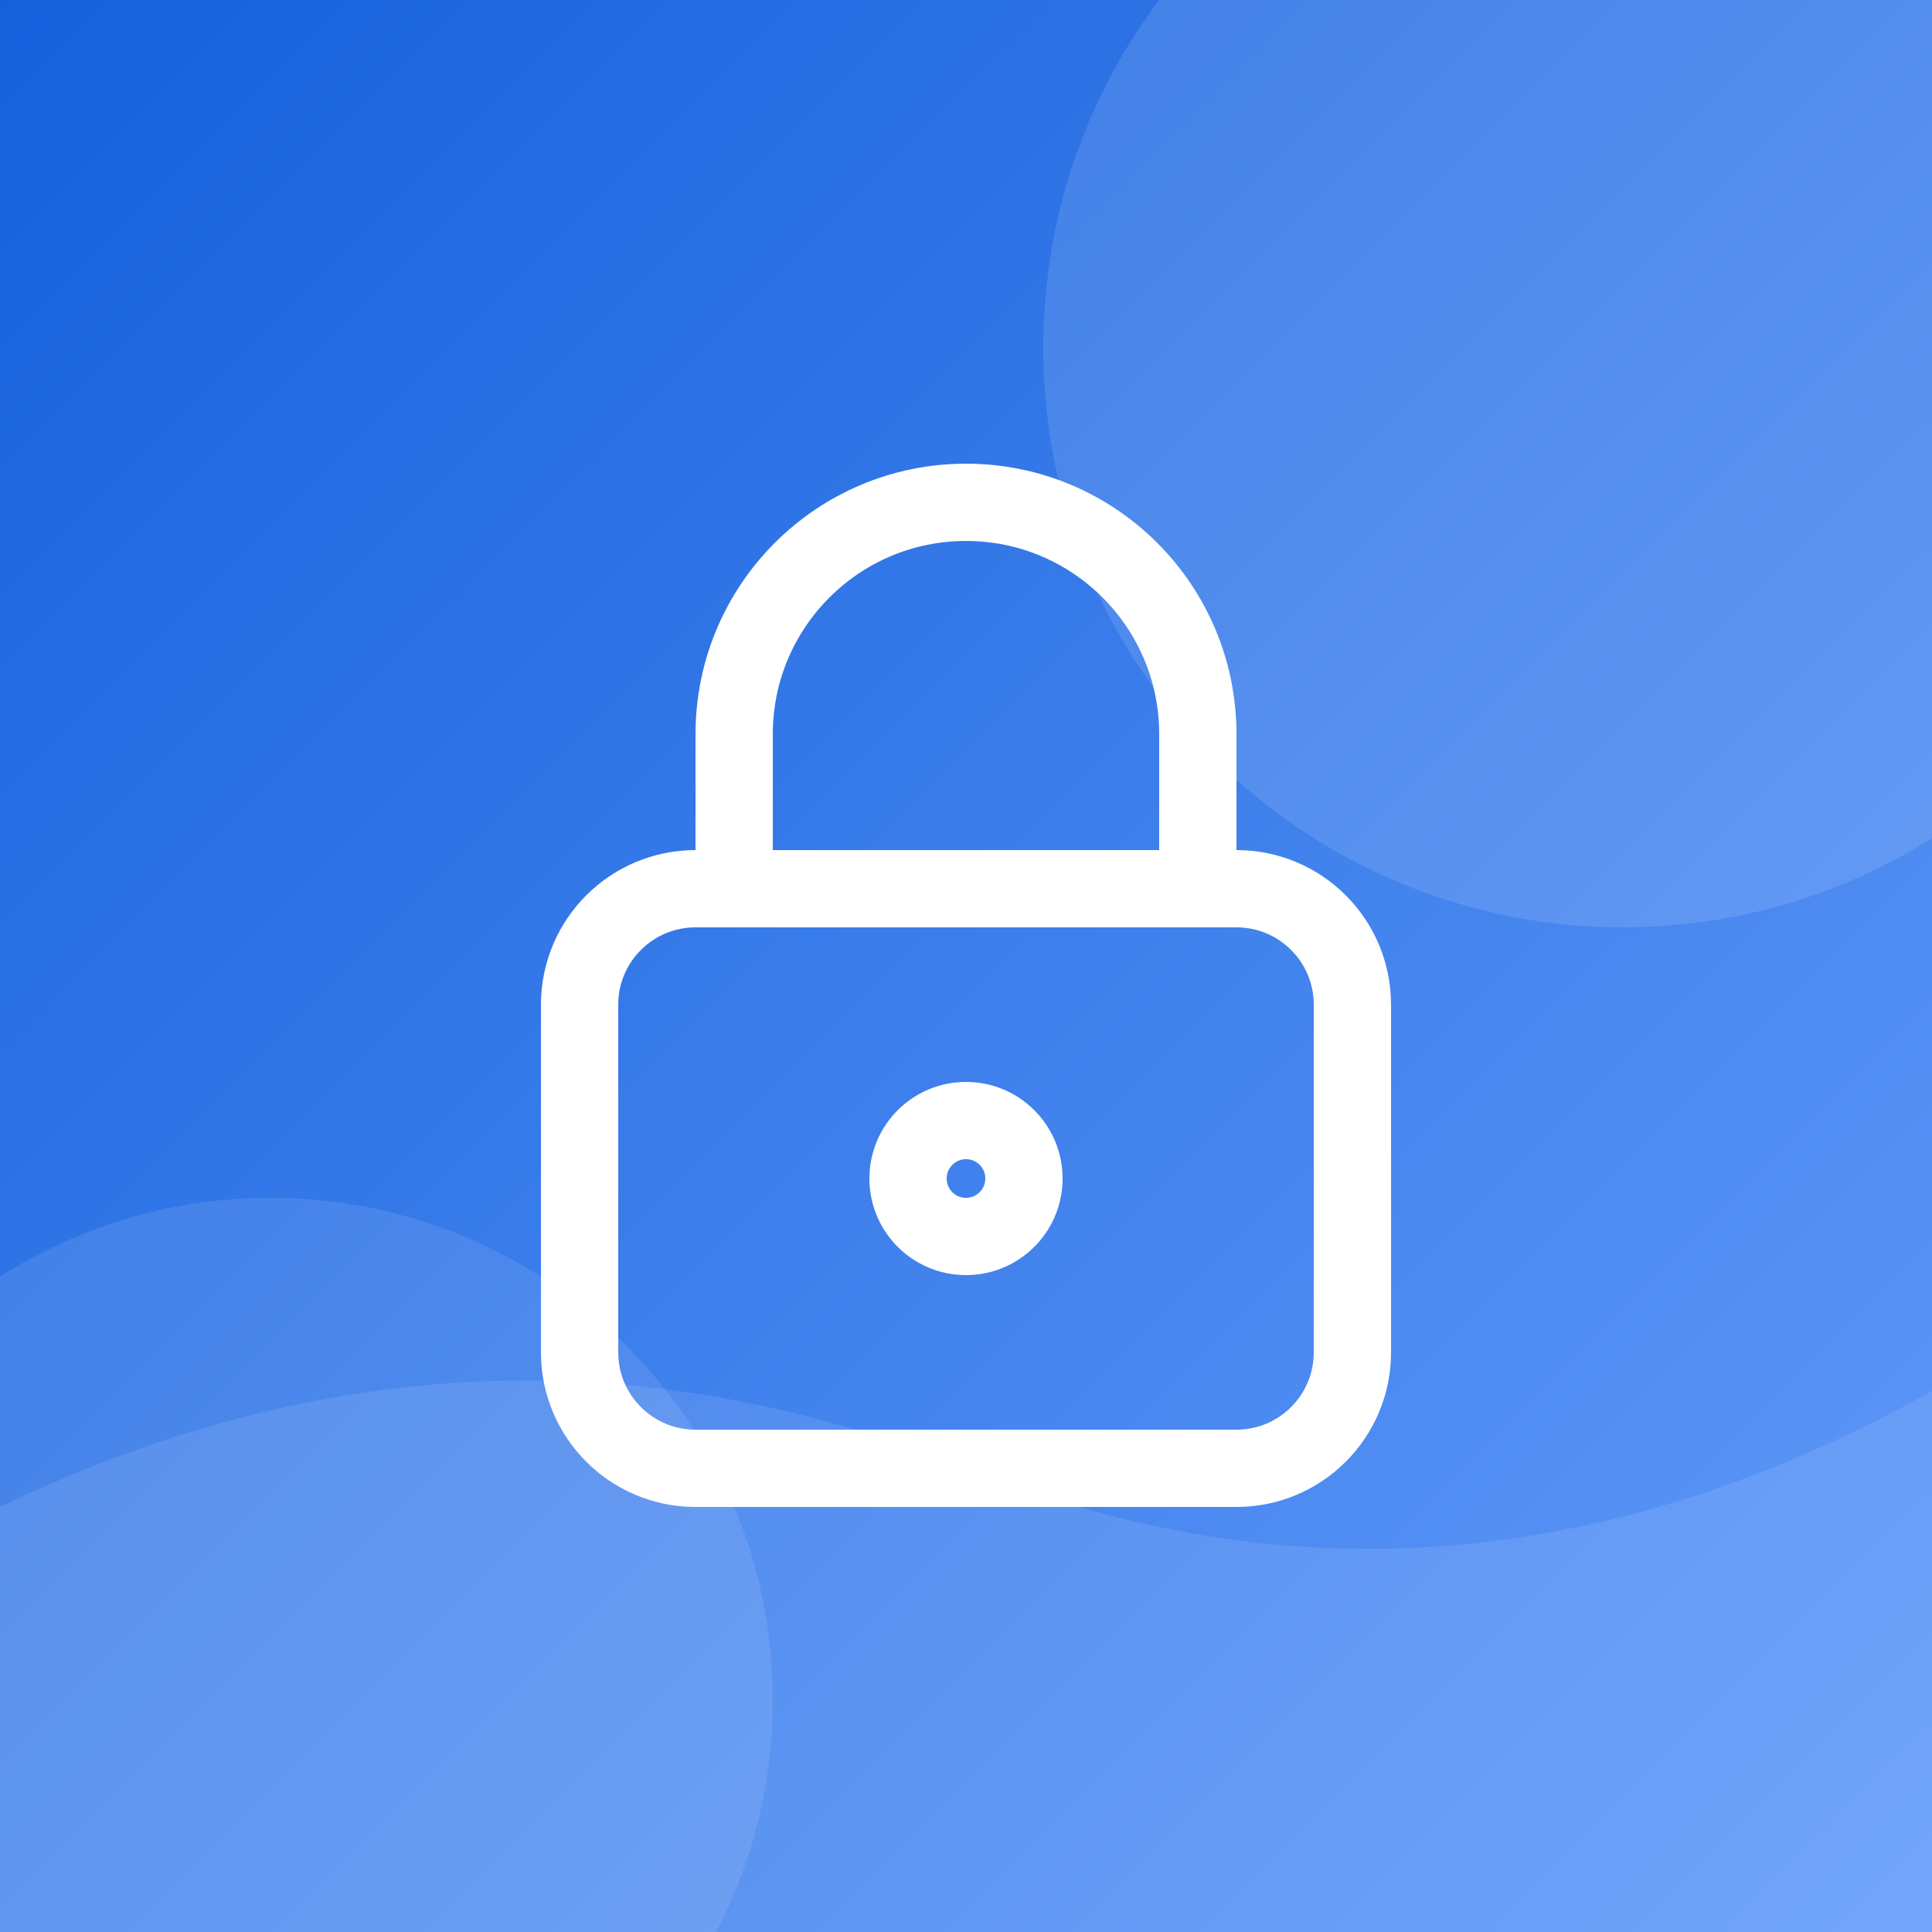
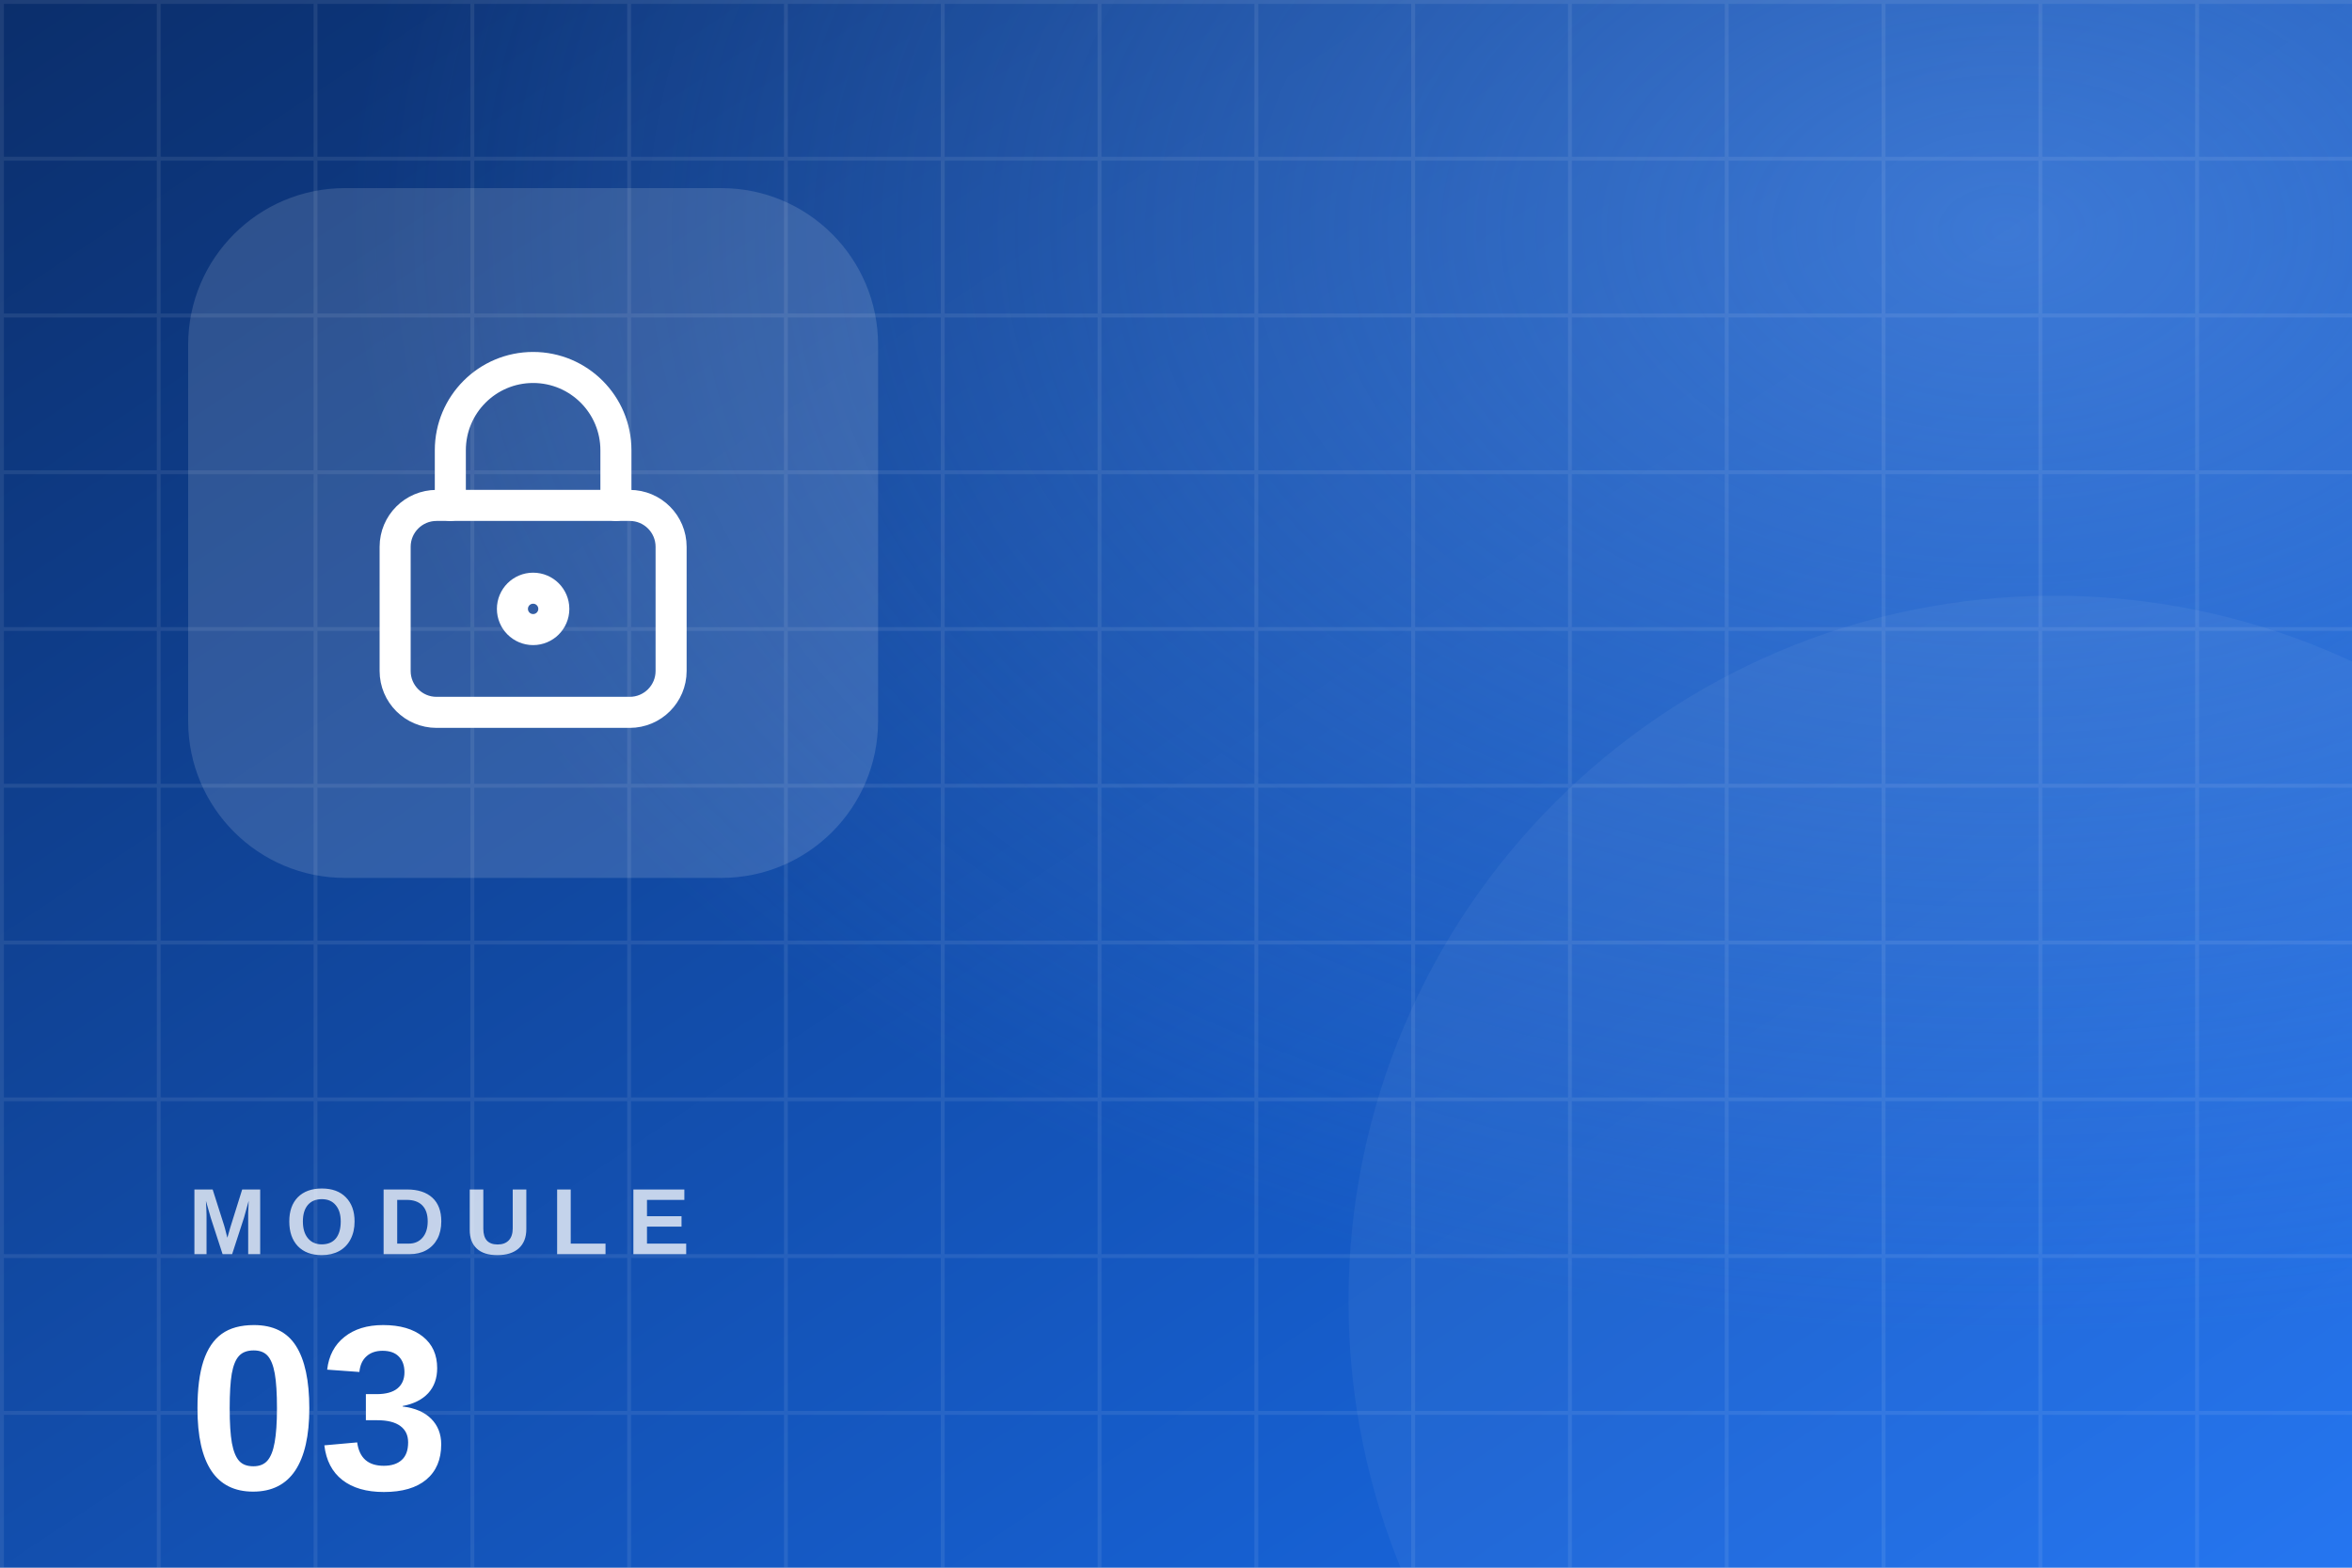
- <svg xmlns="http://www.w3.org/2000/svg" viewBox="0 0 100 100" preserveAspectRatio="xMidYMid slice">
+ <svg xmlns="http://www.w3.org/2000/svg" viewBox="0 0 300 200" preserveAspectRatio="xMidYMid slice">
  <defs>
    <linearGradient id="g" x1="0" y1="0" x2="1" y2="1">
-       <stop offset="0" stop-color="rgb(20,96,220)" />
-       <stop offset="1" stop-color="rgb(100,156,250)" />
+       <stop offset="0" stop-color="#0B2E6B" />
+       <stop offset="1" stop-color="#1A6FF0" />
    </linearGradient>
+     <pattern id="grid" width="20" height="20" patternUnits="userSpaceOnUse">
+       <path d="M20 0H0V20" fill="none" stroke="#fff" stroke-opacity=".08" stroke-width="1" />
+     </pattern>
+     <radialGradient id="glow" cx=".85" cy=".15" r=".7">
+       <stop offset="0" stop-color="#5F9BF5" stop-opacity=".55" />
+       <stop offset="1" stop-color="#5F9BF5" stop-opacity="0" />
+     </radialGradient>
  </defs>
-   <rect width="100" height="100" fill="url(#g)" />
-   <circle cx="84" cy="18" r="30" fill="#fff" opacity=".12" />
-   <circle cx="14" cy="88" r="26" fill="#fff" opacity=".10" />
-   <path d="M0 78 Q25 66 50 76 T100 72 V100 H0z" fill="#fff" opacity=".10" />
-   <g fill="none" stroke="#fff" stroke-width="4" stroke-linecap="round" stroke-linejoin="round">
+   <rect width="300" height="200" fill="url(#g)" />
+   <rect width="300" height="200" fill="url(#glow)" />
+   <rect width="300" height="200" fill="url(#grid)" />
+   <circle cx="262" cy="166" r="90" fill="#fff" fill-opacity=".05" />
+   <rect x="24" y="24" width="88" height="88" rx="20" fill="#fff" fill-opacity=".14" />
+   <g transform="translate(24 24) scale(.88)" fill="none" stroke="#fff" stroke-width="4.5" stroke-linecap="round" stroke-linejoin="round">
    <rect x="30" y="46" width="40" height="30" rx="6" />
    <path d="M38 46v-8a12 12 0 0 1 24 0v8" />
    <circle cx="50" cy="61" r="3" />
  </g>
+   <text x="24" y="160" font-family="Poppins, Arial, sans-serif" font-size="12" font-weight="700" letter-spacing="2.4" fill="#fff" fill-opacity=".75">MODULE</text>
+   <text x="24" y="190" font-family="Poppins, Arial, sans-serif" font-size="30" font-weight="800" fill="#fff">03</text>
</svg>
